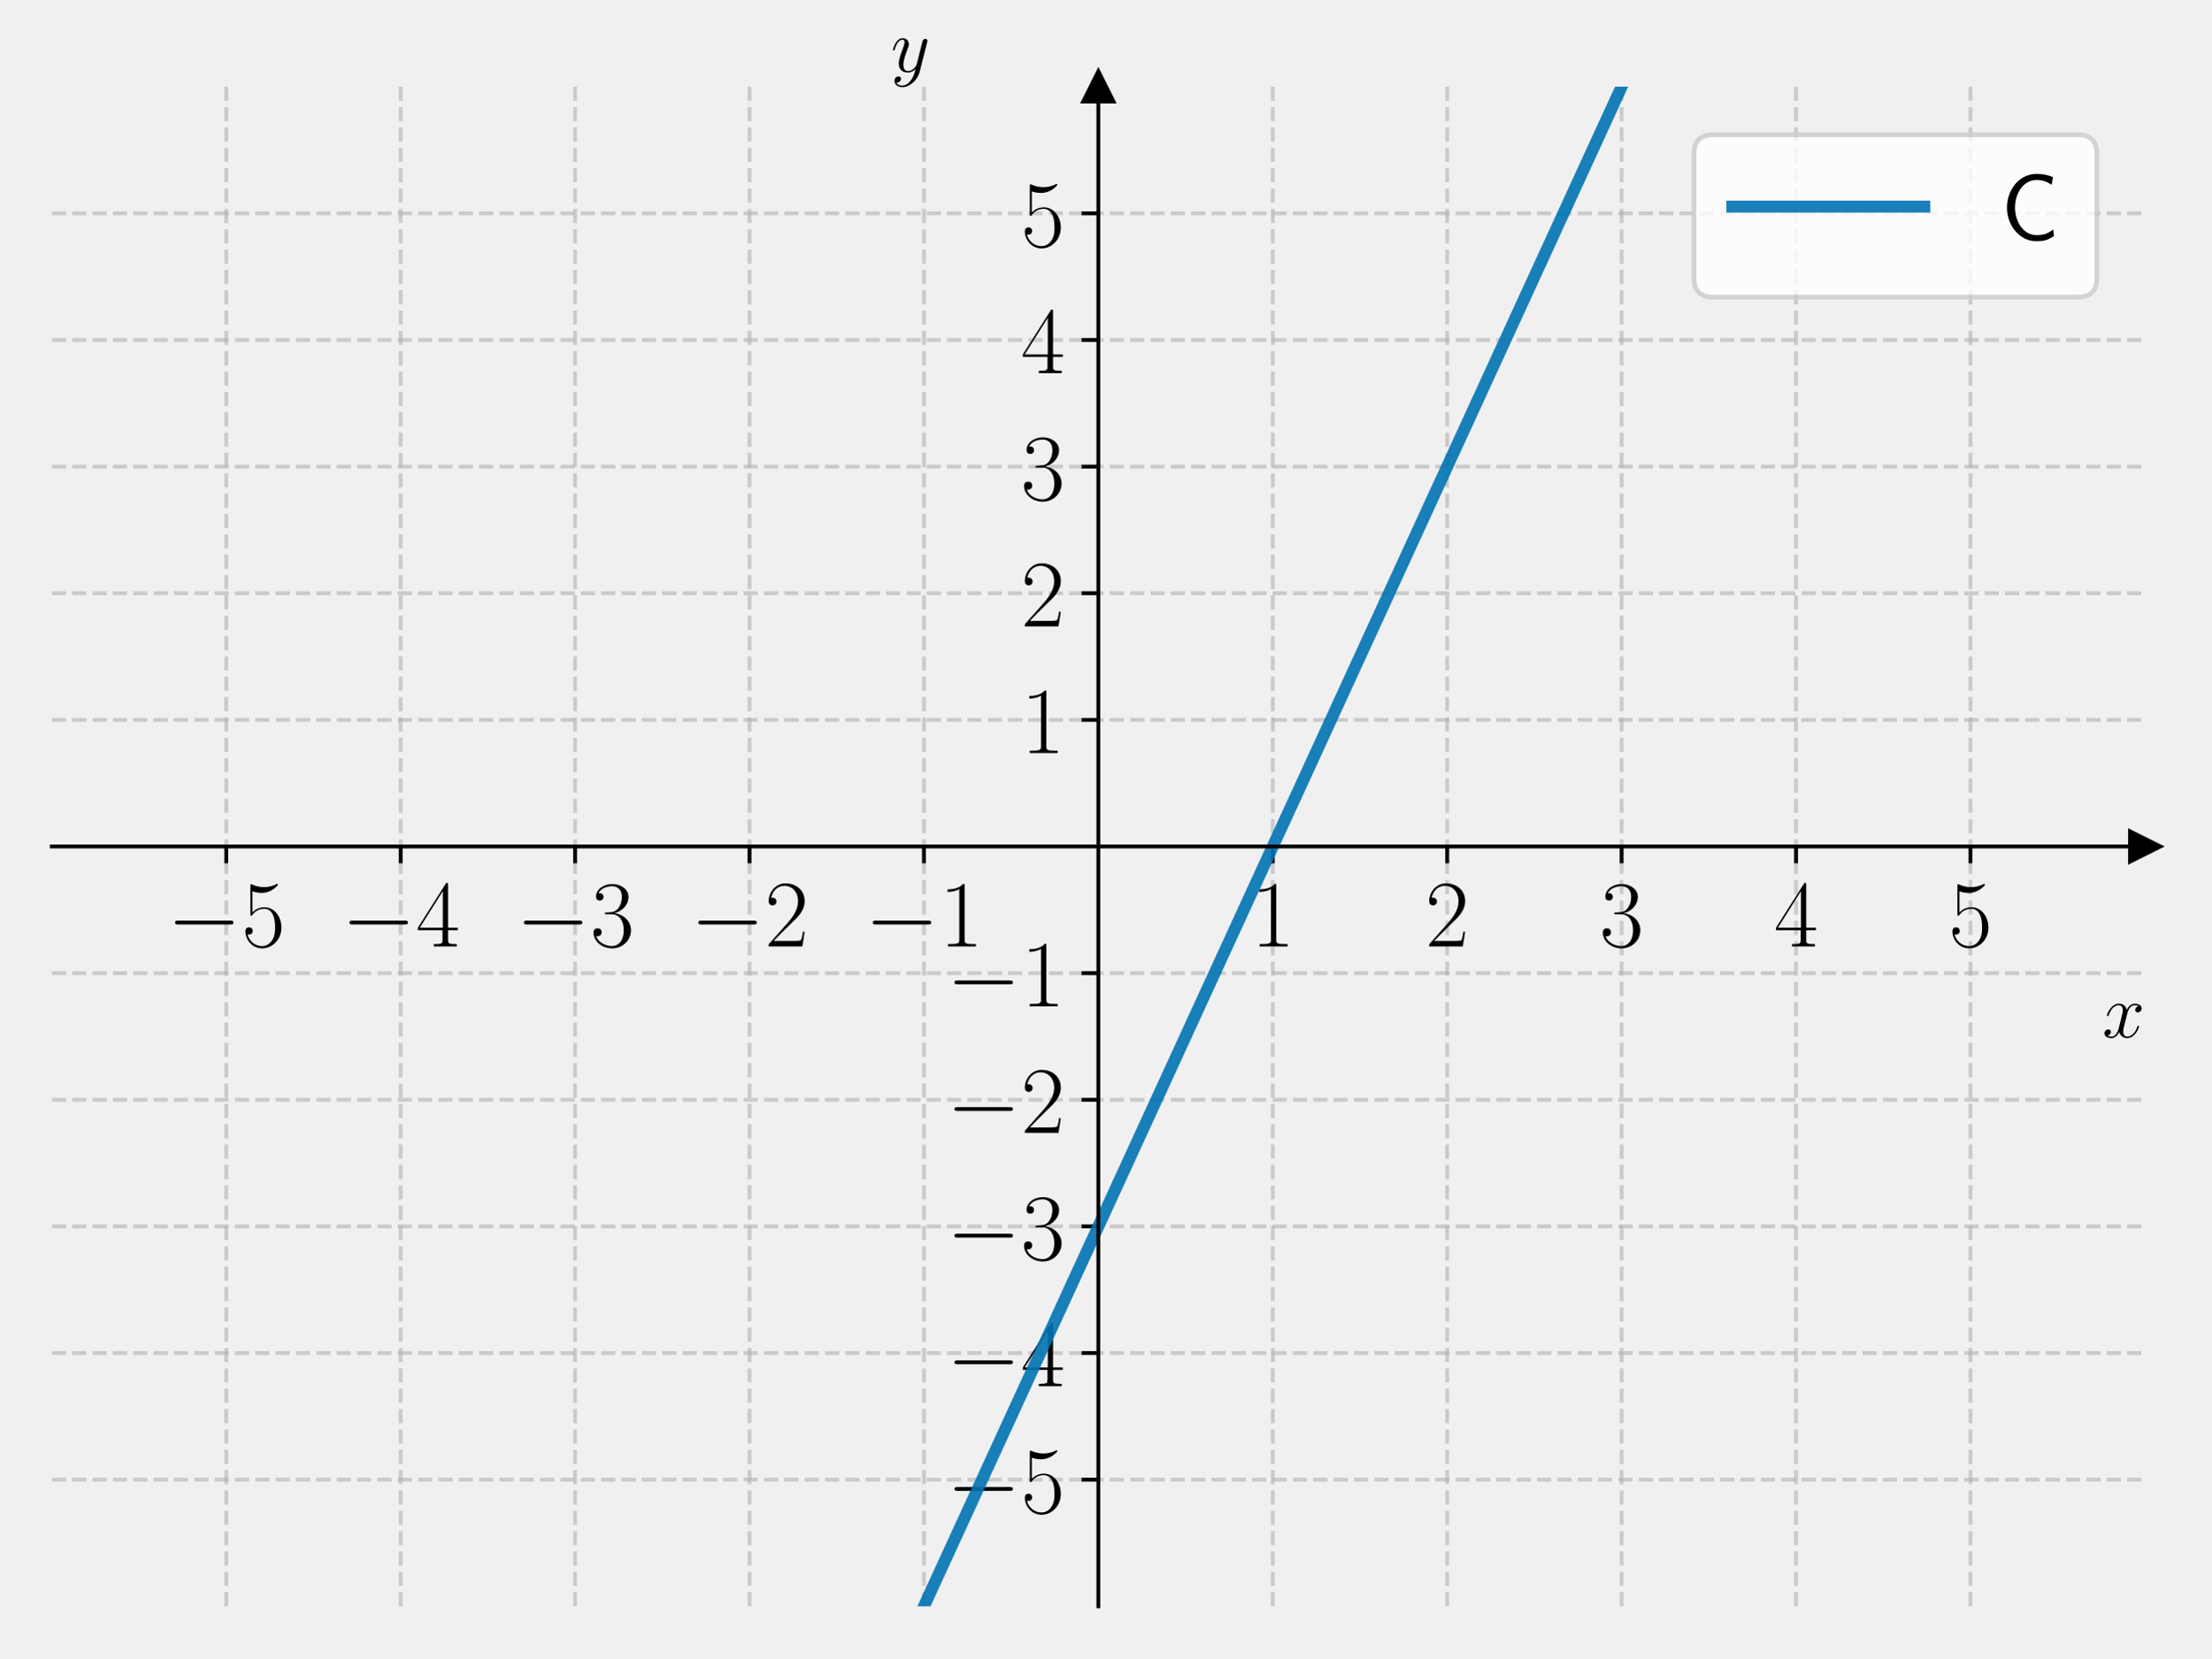
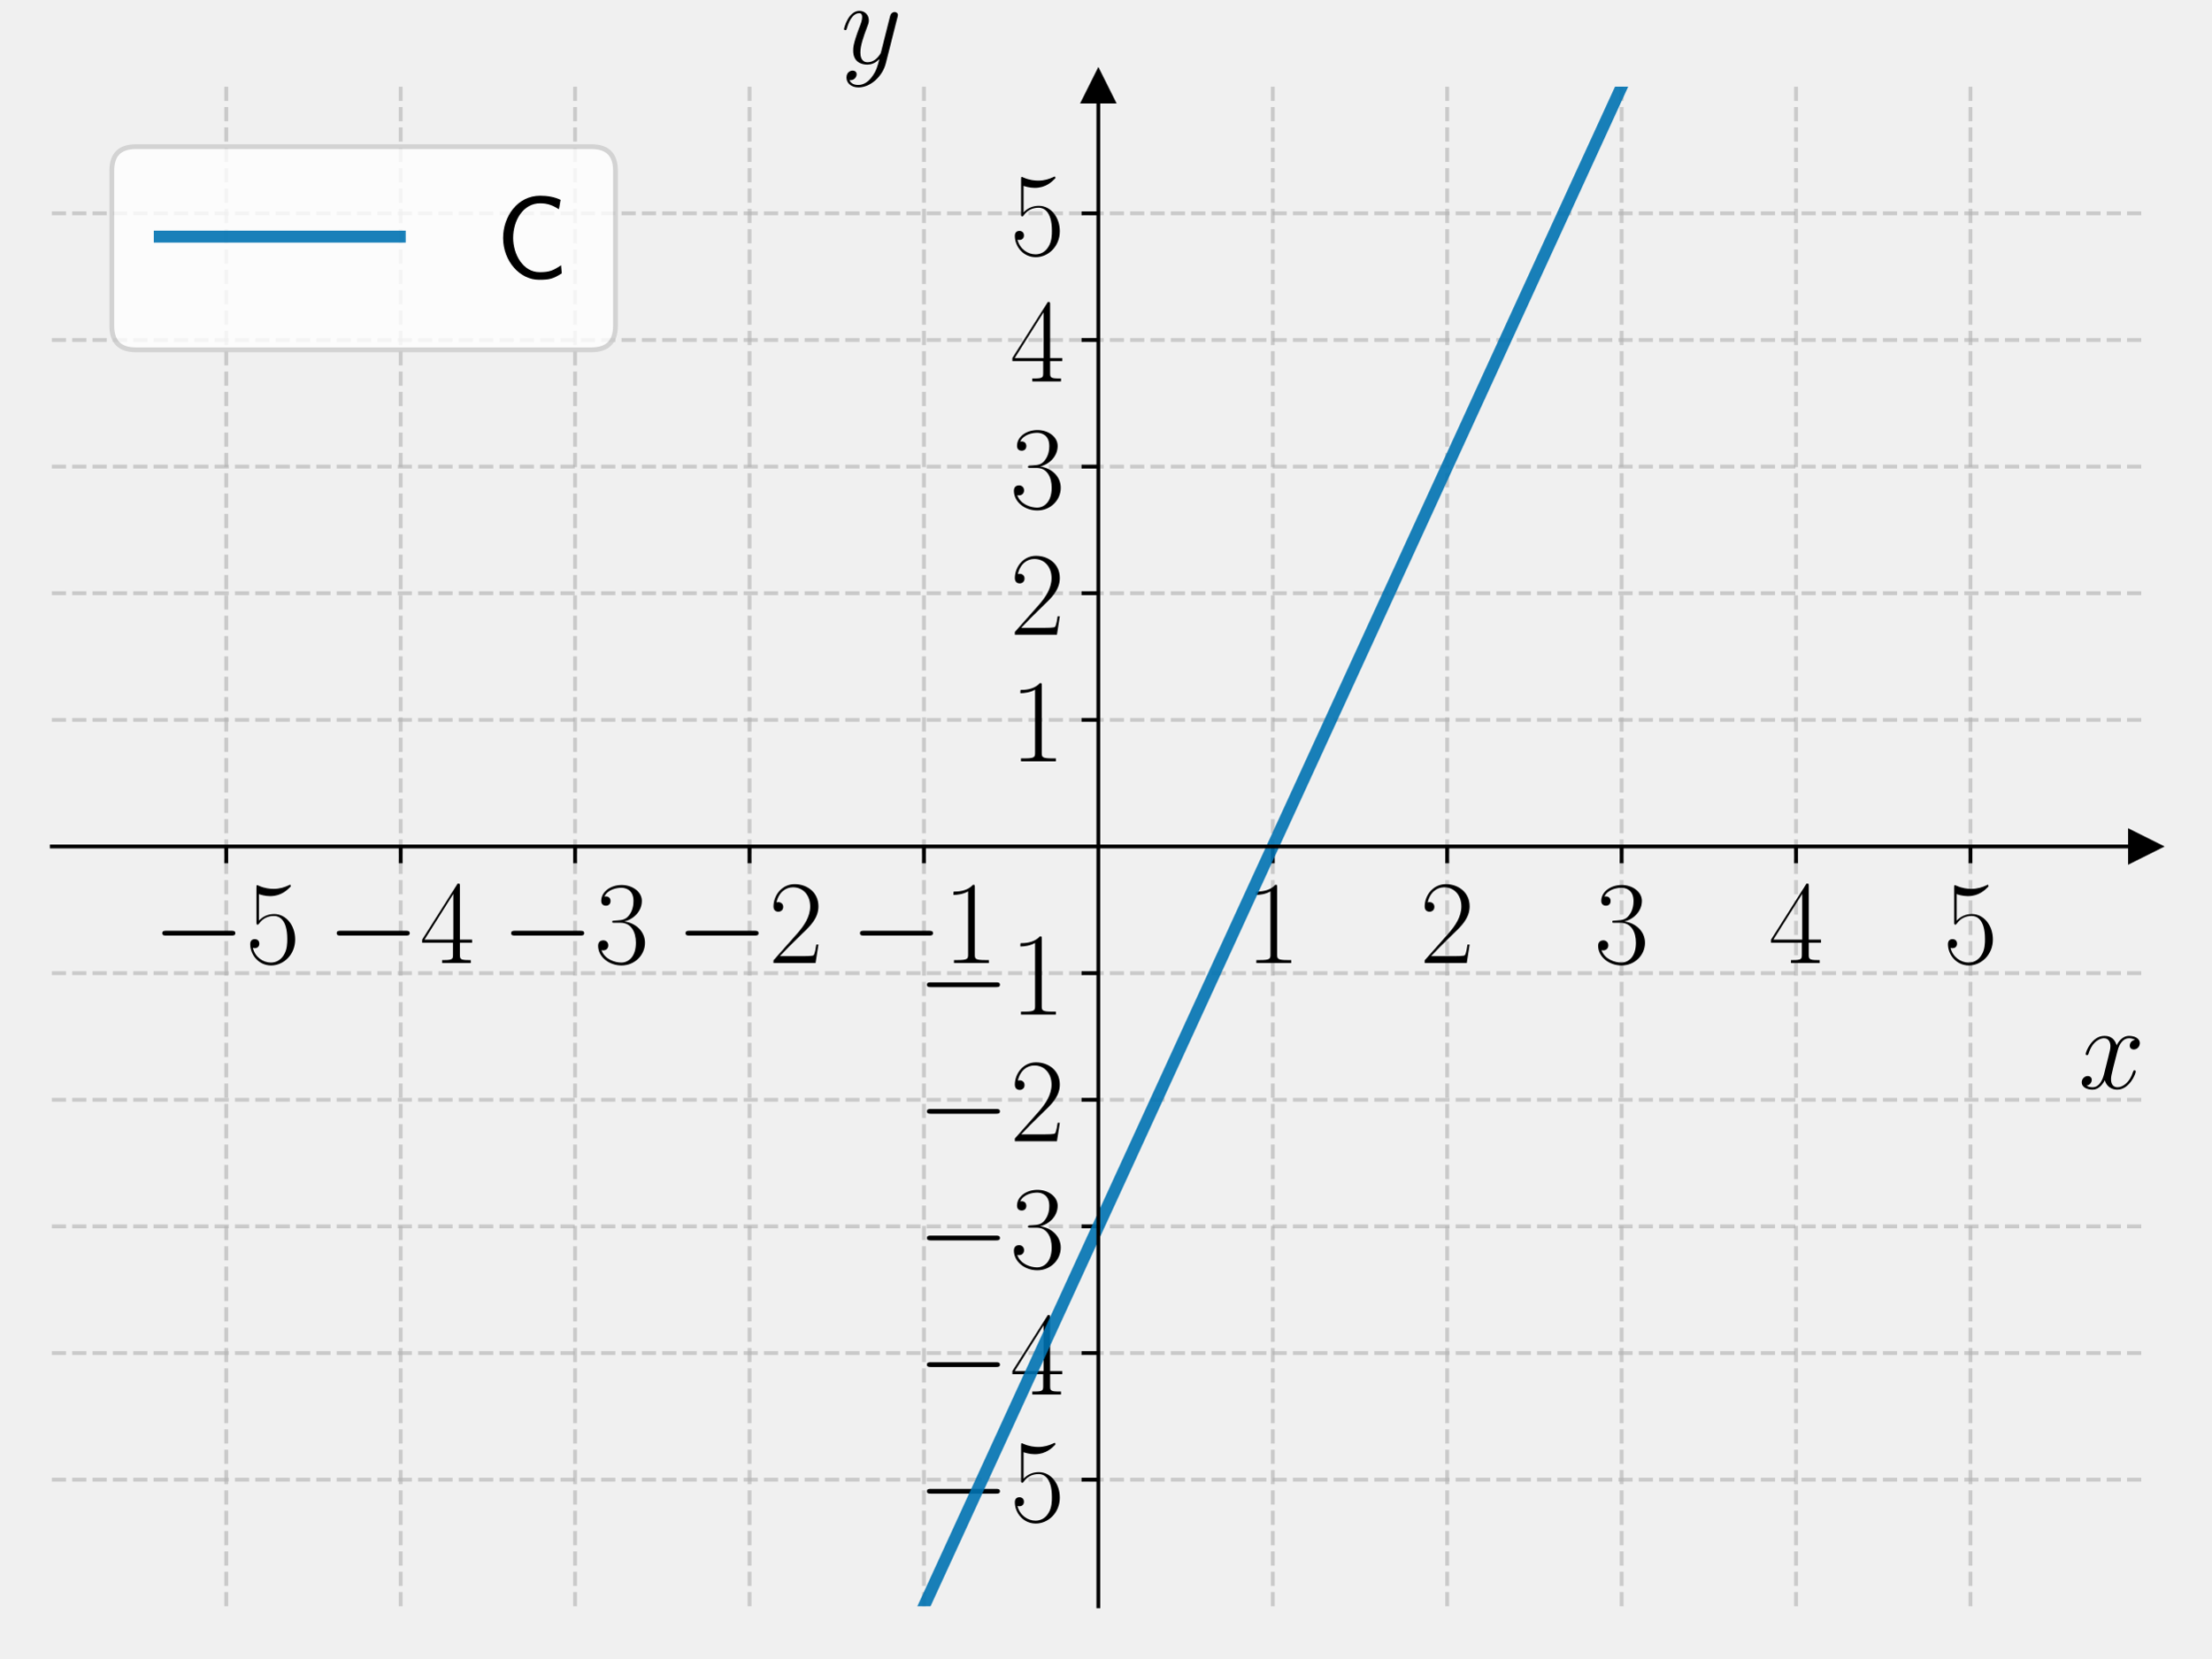
<svg xmlns="http://www.w3.org/2000/svg" xmlns:xlink="http://www.w3.org/1999/xlink" width="460.8pt" height="345.6pt" viewBox="0 0 460.8 345.6" version="1.1">
  <defs>
    <style type="text/css">*{stroke-linejoin: round; stroke-linecap: butt}</style>
  </defs>
  <g id="figure_1">
    <g id="patch_1">
      <path d="M 0 345.6  L 460.8 345.6  L 460.8 0  L 0 0  L 0 345.6  z " style="fill: none" />
    </g>
    <g id="axes_1">
      <g id="patch_2">
        <path d="M 10.8 334.8  L 447 334.8  L 447 18.065  L 10.8 18.065  L 10.8 334.8  z " style="fill: none" />
      </g>
      <g id="matplotlib.axis_1">
        <g id="xtick_1">
          <g id="line2d_1">
-             <path d="M 47.15 334.8  L 47.15 18.065  " clip-path="url(#p6f70f39690)" style="fill: none; stroke-dasharray: 2.96,1.28; stroke-dashoffset: 0; stroke: #b0b0b0; stroke-opacity: 0.6; stroke-width: 0.8" />
+             <path d="M 47.15 334.8  L 47.15 18.065  " clip-path="url(#p8788702255)" style="fill: none; stroke-dasharray: 2.96,1.28; stroke-dashoffset: 0; stroke: #b0b0b0; stroke-opacity: 0.6; stroke-width: 0.8" />
          </g>
          <g id="line2d_2">
            <defs>
-               <path id="mb98913545e" d="M 0 0  L 0 3.5  " style="stroke: #000000; stroke-width: 0.8" />
+               <path id="m7489b86d94" d="M 0 0  L 0 3.5  " style="stroke: #000000; stroke-width: 0.8" />
            </defs>
            <g>
-               <use xlink:href="#mb98913545e" x="47.15" y="176.432" style="stroke: #000000; stroke-width: 0.8" />
+               <use xlink:href="#m7489b86d94" x="47.15" y="176.432" style="stroke: #000000; stroke-width: 0.8" />
            </g>
          </g>
          <g id="text_1">
-             <g transform="translate(34.83221 197.2693) scale(0.2 -0.2)">
+             <g transform="translate(31.75276 200.7285) scale(0.25 -0.25)">
              <defs>
                <path id="CMSY10-0" d="M 4218 1472  C 4326 1472 4442 1472 4442 1600  C 4442 1728 4326 1728 4218 1728  L 755 1728  C 646 1728 531 1728 531 1600  C 531 1472 646 1472 755 1472  L 4218 1472  z " transform="scale(0.015625)" />
                <path id="CMR17-35" d="M 730 3692  C 794 3666 1056 3584 1325 3584  C 1920 3584 2246 3911 2432 4100  C 2432 4157 2432 4192 2394 4192  C 2387 4192 2374 4192 2323 4163  C 2099 4058 1837 3973 1517 3973  C 1325 3973 1037 3999 723 4139  C 653 4171 640 4171 634 4171  C 602 4171 595 4164 595 4037  L 595 2203  C 595 2089 595 2057 659 2057  C 691 2057 704 2070 736 2114  C 941 2401 1222 2522 1542 2522  C 1766 2522 2246 2382 2246 1289  C 2246 1085 2246 715 2054 421  C 1894 159 1645 25 1370 25  C 947 25 518 320 403 814  C 429 807 480 795 506 795  C 589 795 749 840 749 1038  C 749 1210 627 1280 506 1280  C 358 1280 262 1190 262 1011  C 262 454 704 -128 1382 -128  C 2042 -128 2669 440 2669 1264  C 2669 2030 2170 2624 1549 2624  C 1222 2624 947 2503 730 2274  L 730 3692  z " transform="scale(0.015625)" />
              </defs>
              <use xlink:href="#CMSY10-0" transform="scale(0.996264)" />
              <use xlink:href="#CMR17-35" transform="translate(77.48747 0) scale(0.996264)" />
            </g>
          </g>
        </g>
        <g id="xtick_2">
          <g id="line2d_3">
-             <path d="M 83.5 334.8  L 83.5 18.065  " clip-path="url(#p6f70f39690)" style="fill: none; stroke-dasharray: 2.96,1.28; stroke-dashoffset: 0; stroke: #b0b0b0; stroke-opacity: 0.6; stroke-width: 0.8" />
+             <path d="M 83.5 334.8  L 83.5 18.065  " clip-path="url(#p8788702255)" style="fill: none; stroke-dasharray: 2.96,1.28; stroke-dashoffset: 0; stroke: #b0b0b0; stroke-opacity: 0.6; stroke-width: 0.8" />
          </g>
          <g id="line2d_4">
            <g>
-               <use xlink:href="#mb98913545e" x="83.5" y="176.432" style="stroke: #000000; stroke-width: 0.8" />
+               <use xlink:href="#m7489b86d94" x="83.5" y="176.432" style="stroke: #000000; stroke-width: 0.8" />
            </g>
          </g>
          <g id="text_2">
-             <g transform="translate(71.18221 197.2693) scale(0.2 -0.2)">
+             <g transform="translate(68.10276 200.7285) scale(0.25 -0.25)">
              <defs>
                <path id="CMR17-34" d="M 2150 4122  C 2150 4256 2144 4256 2029 4256  L 128 1254  L 128 1088  L 1779 1088  L 1779 457  C 1779 224 1766 160 1318 160  L 1197 160  L 1197 0  C 1402 0 1747 0 1965 0  C 2182 0 2528 0 2733 0  L 2733 160  L 2611 160  C 2163 160 2150 224 2150 457  L 2150 1088  L 2803 1088  L 2803 1254  L 2150 1254  L 2150 4122  z M 1798 3703  L 1798 1254  L 256 1254  L 1798 3703  z " transform="scale(0.015625)" />
              </defs>
              <use xlink:href="#CMSY10-0" transform="scale(0.996264)" />
              <use xlink:href="#CMR17-34" transform="translate(77.48747 0) scale(0.996264)" />
            </g>
          </g>
        </g>
        <g id="xtick_3">
          <g id="line2d_5">
-             <path d="M 119.85 334.8  L 119.85 18.065  " clip-path="url(#p6f70f39690)" style="fill: none; stroke-dasharray: 2.96,1.28; stroke-dashoffset: 0; stroke: #b0b0b0; stroke-opacity: 0.6; stroke-width: 0.8" />
+             <path d="M 119.85 334.8  L 119.85 18.065  " clip-path="url(#p8788702255)" style="fill: none; stroke-dasharray: 2.96,1.28; stroke-dashoffset: 0; stroke: #b0b0b0; stroke-opacity: 0.6; stroke-width: 0.8" />
          </g>
          <g id="line2d_6">
            <g>
-               <use xlink:href="#mb98913545e" x="119.85" y="176.432" style="stroke: #000000; stroke-width: 0.8" />
+               <use xlink:href="#m7489b86d94" x="119.85" y="176.432" style="stroke: #000000; stroke-width: 0.8" />
            </g>
          </g>
          <g id="text_3">
-             <g transform="translate(107.5322 197.2693) scale(0.2 -0.2)">
+             <g transform="translate(104.4528 200.7285) scale(0.25 -0.25)">
              <defs>
                <path id="CMR17-33" d="M 1414 2157  C 1984 2157 2234 1662 2234 1090  C 2234 320 1824 25 1453 25  C 1114 25 563 194 390 693  C 422 680 454 680 486 680  C 640 680 755 782 755 948  C 755 1133 614 1216 486 1216  C 378 1216 211 1165 211 926  C 211 335 787 -128 1466 -128  C 2176 -128 2720 430 2720 1085  C 2720 1707 2208 2157 1600 2227  C 2086 2328 2554 2756 2554 3329  C 2554 3820 2048 4179 1472 4179  C 890 4179 378 3829 378 3329  C 378 3110 544 3072 627 3072  C 762 3072 877 3155 877 3321  C 877 3486 762 3569 627 3569  C 602 3569 570 3569 544 3557  C 730 3959 1235 4032 1459 4032  C 1683 4032 2106 3925 2106 3320  C 2106 3143 2080 2828 1862 2550  C 1670 2304 1453 2304 1242 2284  C 1210 2284 1062 2269 1037 2269  C 992 2263 966 2257 966 2208  C 966 2163 973 2157 1101 2157  L 1414 2157  z " transform="scale(0.015625)" />
              </defs>
              <use xlink:href="#CMSY10-0" transform="scale(0.996264)" />
              <use xlink:href="#CMR17-33" transform="translate(77.48747 0) scale(0.996264)" />
            </g>
          </g>
        </g>
        <g id="xtick_4">
          <g id="line2d_7">
-             <path d="M 156.2 334.8  L 156.2 18.065  " clip-path="url(#p6f70f39690)" style="fill: none; stroke-dasharray: 2.96,1.28; stroke-dashoffset: 0; stroke: #b0b0b0; stroke-opacity: 0.6; stroke-width: 0.8" />
+             <path d="M 156.2 334.8  L 156.2 18.065  " clip-path="url(#p8788702255)" style="fill: none; stroke-dasharray: 2.96,1.28; stroke-dashoffset: 0; stroke: #b0b0b0; stroke-opacity: 0.6; stroke-width: 0.8" />
          </g>
          <g id="line2d_8">
            <g>
-               <use xlink:href="#mb98913545e" x="156.2" y="176.432" style="stroke: #000000; stroke-width: 0.8" />
+               <use xlink:href="#m7489b86d94" x="156.2" y="176.432" style="stroke: #000000; stroke-width: 0.8" />
            </g>
          </g>
          <g id="text_4">
-             <g transform="translate(143.8822 197.2693) scale(0.2 -0.2)">
+             <g transform="translate(140.8028 200.7285) scale(0.25 -0.25)">
              <defs>
                <path id="CMR17-32" d="M 2669 989  L 2554 989  C 2490 536 2438 459 2413 420  C 2381 369 1920 369 1830 369  L 602 369  C 832 619 1280 1072 1824 1597  C 2214 1967 2669 2402 2669 3035  C 2669 3790 2067 4224 1395 4224  C 691 4224 262 3604 262 3030  C 262 2780 448 2748 525 2748  C 589 2748 781 2787 781 3010  C 781 3207 614 3264 525 3264  C 486 3264 448 3258 422 3245  C 544 3790 915 4058 1306 4058  C 1862 4058 2227 3617 2227 3035  C 2227 2479 1901 2000 1536 1584  L 262 146  L 262 0  L 2515 0  L 2669 989  z " transform="scale(0.015625)" />
              </defs>
              <use xlink:href="#CMSY10-0" transform="scale(0.996264)" />
              <use xlink:href="#CMR17-32" transform="translate(77.48747 0) scale(0.996264)" />
            </g>
          </g>
        </g>
        <g id="xtick_5">
          <g id="line2d_9">
-             <path d="M 192.55 334.8  L 192.55 18.065  " clip-path="url(#p6f70f39690)" style="fill: none; stroke-dasharray: 2.96,1.28; stroke-dashoffset: 0; stroke: #b0b0b0; stroke-opacity: 0.6; stroke-width: 0.8" />
+             <path d="M 192.55 334.8  L 192.55 18.065  " clip-path="url(#p8788702255)" style="fill: none; stroke-dasharray: 2.96,1.28; stroke-dashoffset: 0; stroke: #b0b0b0; stroke-opacity: 0.6; stroke-width: 0.8" />
          </g>
          <g id="line2d_10">
            <g>
-               <use xlink:href="#mb98913545e" x="192.55" y="176.432" style="stroke: #000000; stroke-width: 0.8" />
+               <use xlink:href="#m7489b86d94" x="192.55" y="176.432" style="stroke: #000000; stroke-width: 0.8" />
            </g>
          </g>
          <g id="text_5">
-             <g transform="translate(180.2322 197.2693) scale(0.2 -0.2)">
+             <g transform="translate(177.1528 200.7285) scale(0.25 -0.25)">
              <defs>
                <path id="CMR17-31" d="M 1702 4058  C 1702 4192 1696 4192 1606 4192  C 1357 3916 979 3827 621 3827  C 602 3827 570 3827 563 3808  C 557 3795 557 3782 557 3648  C 755 3648 1088 3686 1344 3839  L 1344 461  C 1344 236 1331 160 781 160  L 589 160  L 589 0  C 896 0 1216 0 1523 0  C 1830 0 2150 0 2458 0  L 2458 160  L 2266 160  C 1715 160 1702 230 1702 458  L 1702 4058  z " transform="scale(0.015625)" />
              </defs>
              <use xlink:href="#CMSY10-0" transform="scale(0.996264)" />
              <use xlink:href="#CMR17-31" transform="translate(77.48747 0) scale(0.996264)" />
            </g>
          </g>
        </g>
        <g id="xtick_6">
          <g id="line2d_11">
-             <path d="M 265.25 334.8  L 265.25 18.065  " clip-path="url(#p6f70f39690)" style="fill: none; stroke-dasharray: 2.96,1.28; stroke-dashoffset: 0; stroke: #b0b0b0; stroke-opacity: 0.6; stroke-width: 0.8" />
+             <path d="M 265.25 334.8  L 265.25 18.065  " clip-path="url(#p8788702255)" style="fill: none; stroke-dasharray: 2.96,1.28; stroke-dashoffset: 0; stroke: #b0b0b0; stroke-opacity: 0.6; stroke-width: 0.8" />
          </g>
          <g id="line2d_12">
            <g>
-               <use xlink:href="#mb98913545e" x="265.25" y="176.432" style="stroke: #000000; stroke-width: 0.8" />
+               <use xlink:href="#m7489b86d94" x="265.25" y="176.432" style="stroke: #000000; stroke-width: 0.8" />
            </g>
          </g>
          <g id="text_6">
-             <g transform="translate(260.681 197.2693) scale(0.2 -0.2)">
+             <g transform="translate(259.5387 200.7285) scale(0.25 -0.25)">
              <use xlink:href="#CMR17-31" transform="scale(0.996264)" />
            </g>
          </g>
        </g>
        <g id="xtick_7">
          <g id="line2d_13">
-             <path d="M 301.6 334.8  L 301.6 18.065  " clip-path="url(#p6f70f39690)" style="fill: none; stroke-dasharray: 2.96,1.28; stroke-dashoffset: 0; stroke: #b0b0b0; stroke-opacity: 0.6; stroke-width: 0.8" />
+             <path d="M 301.6 334.8  L 301.6 18.065  " clip-path="url(#p8788702255)" style="fill: none; stroke-dasharray: 2.96,1.28; stroke-dashoffset: 0; stroke: #b0b0b0; stroke-opacity: 0.6; stroke-width: 0.8" />
          </g>
          <g id="line2d_14">
            <g>
-               <use xlink:href="#mb98913545e" x="301.6" y="176.432" style="stroke: #000000; stroke-width: 0.8" />
+               <use xlink:href="#m7489b86d94" x="301.6" y="176.432" style="stroke: #000000; stroke-width: 0.8" />
            </g>
          </g>
          <g id="text_7">
-             <g transform="translate(297.031 197.2693) scale(0.2 -0.2)">
+             <g transform="translate(295.8887 200.7285) scale(0.25 -0.25)">
              <use xlink:href="#CMR17-32" transform="scale(0.996264)" />
            </g>
          </g>
        </g>
        <g id="xtick_8">
          <g id="line2d_15">
-             <path d="M 337.95 334.8  L 337.95 18.065  " clip-path="url(#p6f70f39690)" style="fill: none; stroke-dasharray: 2.96,1.28; stroke-dashoffset: 0; stroke: #b0b0b0; stroke-opacity: 0.6; stroke-width: 0.8" />
+             <path d="M 337.95 334.8  L 337.95 18.065  " clip-path="url(#p8788702255)" style="fill: none; stroke-dasharray: 2.96,1.28; stroke-dashoffset: 0; stroke: #b0b0b0; stroke-opacity: 0.6; stroke-width: 0.8" />
          </g>
          <g id="line2d_16">
            <g>
-               <use xlink:href="#mb98913545e" x="337.95" y="176.432" style="stroke: #000000; stroke-width: 0.8" />
+               <use xlink:href="#m7489b86d94" x="337.95" y="176.432" style="stroke: #000000; stroke-width: 0.8" />
            </g>
          </g>
          <g id="text_8">
-             <g transform="translate(333.381 197.2693) scale(0.2 -0.2)">
+             <g transform="translate(332.2387 200.7285) scale(0.25 -0.25)">
              <use xlink:href="#CMR17-33" transform="scale(0.996264)" />
            </g>
          </g>
        </g>
        <g id="xtick_9">
          <g id="line2d_17">
-             <path d="M 374.3 334.8  L 374.3 18.065  " clip-path="url(#p6f70f39690)" style="fill: none; stroke-dasharray: 2.96,1.28; stroke-dashoffset: 0; stroke: #b0b0b0; stroke-opacity: 0.6; stroke-width: 0.8" />
+             <path d="M 374.3 334.8  L 374.3 18.065  " clip-path="url(#p8788702255)" style="fill: none; stroke-dasharray: 2.96,1.28; stroke-dashoffset: 0; stroke: #b0b0b0; stroke-opacity: 0.6; stroke-width: 0.8" />
          </g>
          <g id="line2d_18">
            <g>
-               <use xlink:href="#mb98913545e" x="374.3" y="176.432" style="stroke: #000000; stroke-width: 0.8" />
+               <use xlink:href="#m7489b86d94" x="374.3" y="176.432" style="stroke: #000000; stroke-width: 0.8" />
            </g>
          </g>
          <g id="text_9">
-             <g transform="translate(369.731 197.2693) scale(0.2 -0.2)">
+             <g transform="translate(368.5887 200.7285) scale(0.25 -0.25)">
              <use xlink:href="#CMR17-34" transform="scale(0.996264)" />
            </g>
          </g>
        </g>
        <g id="xtick_10">
          <g id="line2d_19">
-             <path d="M 410.65 334.8  L 410.65 18.065  " clip-path="url(#p6f70f39690)" style="fill: none; stroke-dasharray: 2.96,1.28; stroke-dashoffset: 0; stroke: #b0b0b0; stroke-opacity: 0.6; stroke-width: 0.8" />
+             <path d="M 410.65 334.8  L 410.65 18.065  " clip-path="url(#p8788702255)" style="fill: none; stroke-dasharray: 2.96,1.28; stroke-dashoffset: 0; stroke: #b0b0b0; stroke-opacity: 0.6; stroke-width: 0.8" />
          </g>
          <g id="line2d_20">
            <g>
-               <use xlink:href="#mb98913545e" x="410.65" y="176.432" style="stroke: #000000; stroke-width: 0.8" />
+               <use xlink:href="#m7489b86d94" x="410.65" y="176.432" style="stroke: #000000; stroke-width: 0.8" />
            </g>
          </g>
          <g id="text_10">
-             <g transform="translate(406.081 197.2693) scale(0.2 -0.2)">
+             <g transform="translate(404.9387 200.7285) scale(0.25 -0.25)">
              <use xlink:href="#CMR17-35" transform="scale(0.996264)" />
            </g>
          </g>
        </g>
        <g id="text_11">
-           <g transform="translate(438.1306 216.2145) scale(0.16 -0.16)">
+           <g transform="translate(433.1415 226.8693) scale(0.25 -0.25)">
            <defs>
              <path id="CMMI12-78" d="M 3034 2606  C 2829 2567 2752 2414 2752 2293  C 2752 2139 2874 2088 2963 2088  C 3155 2088 3290 2254 3290 2427  C 3290 2695 2982 2816 2714 2816  C 2323 2816 2106 2433 2048 2312  C 1901 2816 1504 2816 1389 2816  C 736 2816 390 1980 390 1839  C 390 1814 416 1782 461 1782  C 512 1782 525 1820 538 1846  C 755 2555 1184 2689 1370 2689  C 1658 2689 1715 2420 1715 2267  C 1715 2127 1677 1980 1600 1673  L 1382 798  C 1286 415 1101 64 762 64  C 730 64 570 64 435 147  C 666 192 717 383 717 460  C 717 588 621 664 499 664  C 346 664 179 530 179 326  C 179 57 480 -64 755 -64  C 1062 -64 1280 179 1414 441  C 1517 64 1837 -64 2074 -64  C 2726 -64 3072 773 3072 913  C 3072 945 3046 971 3008 971  C 2950 971 2944 939 2925 888  C 2752 326 2381 64 2093 64  C 1869 64 1747 230 1747 492  C 1747 632 1773 734 1875 1156  L 2099 2024  C 2195 2408 2413 2689 2707 2689  C 2720 2689 2899 2689 3034 2606  z " transform="scale(0.015625)" />
            </defs>
            <use xlink:href="#CMMI12-78" transform="scale(0.996264)" />
          </g>
        </g>
      </g>
      <g id="matplotlib.axis_2">
        <g id="ytick_1">
          <g id="line2d_21">
-             <path d="M 10.8 308.405  L 447 308.405  " clip-path="url(#p6f70f39690)" style="fill: none; stroke-dasharray: 2.96,1.28; stroke-dashoffset: 0; stroke: #b0b0b0; stroke-opacity: 0.6; stroke-width: 0.8" />
+             <path d="M 10.8 308.405  L 447 308.405  " clip-path="url(#p8788702255)" style="fill: none; stroke-dasharray: 2.96,1.28; stroke-dashoffset: 0; stroke: #b0b0b0; stroke-opacity: 0.6; stroke-width: 0.8" />
          </g>
          <g id="line2d_22">
            <defs>
-               <path id="m1a6f263f84" d="M 0 0  L -3.5 0  " style="stroke: #000000; stroke-width: 0.8" />
+               <path id="mc9189ae736" d="M 0 0  L -3.5 0  " style="stroke: #000000; stroke-width: 0.8" />
            </defs>
            <g>
-               <use xlink:href="#m1a6f263f84" x="228.9" y="308.405" style="stroke: #000000; stroke-width: 0.8" />
+               <use xlink:href="#mc9189ae736" x="228.9" y="308.405" style="stroke: #000000; stroke-width: 0.8" />
            </g>
          </g>
          <g id="text_12">
-             <g transform="translate(197.2644 315.3239) scale(0.2 -0.2)">
+             <g transform="translate(191.1055 317.0535) scale(0.25 -0.25)">
              <use xlink:href="#CMSY10-0" transform="scale(0.996264)" />
              <use xlink:href="#CMR17-35" transform="translate(77.48747 0) scale(0.996264)" />
            </g>
          </g>
        </g>
        <g id="ytick_2">
          <g id="line2d_23">
-             <path d="M 10.8 282.011  L 447 282.011  " clip-path="url(#p6f70f39690)" style="fill: none; stroke-dasharray: 2.96,1.28; stroke-dashoffset: 0; stroke: #b0b0b0; stroke-opacity: 0.6; stroke-width: 0.8" />
+             <path d="M 10.8 282.011  L 447 282.011  " clip-path="url(#p8788702255)" style="fill: none; stroke-dasharray: 2.96,1.28; stroke-dashoffset: 0; stroke: #b0b0b0; stroke-opacity: 0.6; stroke-width: 0.8" />
          </g>
          <g id="line2d_24">
            <g>
-               <use xlink:href="#m1a6f263f84" x="228.9" y="282.011" style="stroke: #000000; stroke-width: 0.8" />
+               <use xlink:href="#mc9189ae736" x="228.9" y="282.011" style="stroke: #000000; stroke-width: 0.8" />
            </g>
          </g>
          <g id="text_13">
-             <g transform="translate(197.2644 288.9293) scale(0.2 -0.2)">
+             <g transform="translate(191.1055 290.6589) scale(0.25 -0.25)">
              <use xlink:href="#CMSY10-0" transform="scale(0.996264)" />
              <use xlink:href="#CMR17-34" transform="translate(77.48747 0) scale(0.996264)" />
            </g>
          </g>
        </g>
        <g id="ytick_3">
          <g id="line2d_25">
-             <path d="M 10.8 255.616  L 447 255.616  " clip-path="url(#p6f70f39690)" style="fill: none; stroke-dasharray: 2.96,1.28; stroke-dashoffset: 0; stroke: #b0b0b0; stroke-opacity: 0.6; stroke-width: 0.8" />
+             <path d="M 10.8 255.616  L 447 255.616  " clip-path="url(#p8788702255)" style="fill: none; stroke-dasharray: 2.96,1.28; stroke-dashoffset: 0; stroke: #b0b0b0; stroke-opacity: 0.6; stroke-width: 0.8" />
          </g>
          <g id="line2d_26">
            <g>
-               <use xlink:href="#m1a6f263f84" x="228.9" y="255.616" style="stroke: #000000; stroke-width: 0.8" />
+               <use xlink:href="#mc9189ae736" x="228.9" y="255.616" style="stroke: #000000; stroke-width: 0.8" />
            </g>
          </g>
          <g id="text_14">
-             <g transform="translate(197.2644 262.5346) scale(0.2 -0.2)">
+             <g transform="translate(191.1055 264.2643) scale(0.25 -0.25)">
              <use xlink:href="#CMSY10-0" transform="scale(0.996264)" />
              <use xlink:href="#CMR17-33" transform="translate(77.48747 0) scale(0.996264)" />
            </g>
          </g>
        </g>
        <g id="ytick_4">
          <g id="line2d_27">
-             <path d="M 10.8 229.222  L 447 229.222  " clip-path="url(#p6f70f39690)" style="fill: none; stroke-dasharray: 2.96,1.28; stroke-dashoffset: 0; stroke: #b0b0b0; stroke-opacity: 0.6; stroke-width: 0.8" />
+             <path d="M 10.8 229.222  L 447 229.222  " clip-path="url(#p8788702255)" style="fill: none; stroke-dasharray: 2.96,1.28; stroke-dashoffset: 0; stroke: #b0b0b0; stroke-opacity: 0.6; stroke-width: 0.8" />
          </g>
          <g id="line2d_28">
            <g>
-               <use xlink:href="#m1a6f263f84" x="228.9" y="229.222" style="stroke: #000000; stroke-width: 0.8" />
+               <use xlink:href="#mc9189ae736" x="228.9" y="229.222" style="stroke: #000000; stroke-width: 0.8" />
            </g>
          </g>
          <g id="text_15">
-             <g transform="translate(197.2644 236.14) scale(0.2 -0.2)">
+             <g transform="translate(191.1055 237.8696) scale(0.25 -0.25)">
              <use xlink:href="#CMSY10-0" transform="scale(0.996264)" />
              <use xlink:href="#CMR17-32" transform="translate(77.48747 0) scale(0.996264)" />
            </g>
          </g>
        </g>
        <g id="ytick_5">
          <g id="line2d_29">
-             <path d="M 10.8 202.827  L 447 202.827  " clip-path="url(#p6f70f39690)" style="fill: none; stroke-dasharray: 2.96,1.28; stroke-dashoffset: 0; stroke: #b0b0b0; stroke-opacity: 0.6; stroke-width: 0.8" />
+             <path d="M 10.8 202.827  L 447 202.827  " clip-path="url(#p8788702255)" style="fill: none; stroke-dasharray: 2.96,1.28; stroke-dashoffset: 0; stroke: #b0b0b0; stroke-opacity: 0.6; stroke-width: 0.8" />
          </g>
          <g id="line2d_30">
            <g>
-               <use xlink:href="#m1a6f263f84" x="228.9" y="202.827" style="stroke: #000000; stroke-width: 0.8" />
+               <use xlink:href="#mc9189ae736" x="228.9" y="202.827" style="stroke: #000000; stroke-width: 0.8" />
            </g>
          </g>
          <g id="text_16">
-             <g transform="translate(197.2644 209.7454) scale(0.2 -0.2)">
+             <g transform="translate(191.1055 211.475) scale(0.25 -0.25)">
              <use xlink:href="#CMSY10-0" transform="scale(0.996264)" />
              <use xlink:href="#CMR17-31" transform="translate(77.48747 0) scale(0.996264)" />
            </g>
          </g>
        </g>
        <g id="ytick_6">
          <g id="line2d_31">
-             <path d="M 10.8 150.038  L 447 150.038  " clip-path="url(#p6f70f39690)" style="fill: none; stroke-dasharray: 2.96,1.28; stroke-dashoffset: 0; stroke: #b0b0b0; stroke-opacity: 0.6; stroke-width: 0.8" />
+             <path d="M 10.8 150.038  L 447 150.038  " clip-path="url(#p8788702255)" style="fill: none; stroke-dasharray: 2.96,1.28; stroke-dashoffset: 0; stroke: #b0b0b0; stroke-opacity: 0.6; stroke-width: 0.8" />
          </g>
          <g id="line2d_32">
            <g>
-               <use xlink:href="#m1a6f263f84" x="228.9" y="150.038" style="stroke: #000000; stroke-width: 0.8" />
+               <use xlink:href="#mc9189ae736" x="228.9" y="150.038" style="stroke: #000000; stroke-width: 0.8" />
            </g>
          </g>
          <g id="text_17">
-             <g transform="translate(212.7619 156.9561) scale(0.2 -0.2)">
+             <g transform="translate(210.4774 158.6858) scale(0.25 -0.25)">
              <use xlink:href="#CMR17-31" transform="scale(0.996264)" />
            </g>
          </g>
        </g>
        <g id="ytick_7">
          <g id="line2d_33">
-             <path d="M 10.8 123.643  L 447 123.643  " clip-path="url(#p6f70f39690)" style="fill: none; stroke-dasharray: 2.96,1.28; stroke-dashoffset: 0; stroke: #b0b0b0; stroke-opacity: 0.6; stroke-width: 0.8" />
+             <path d="M 10.8 123.643  L 447 123.643  " clip-path="url(#p8788702255)" style="fill: none; stroke-dasharray: 2.96,1.28; stroke-dashoffset: 0; stroke: #b0b0b0; stroke-opacity: 0.6; stroke-width: 0.8" />
          </g>
          <g id="line2d_34">
            <g>
-               <use xlink:href="#m1a6f263f84" x="228.9" y="123.643" style="stroke: #000000; stroke-width: 0.8" />
+               <use xlink:href="#mc9189ae736" x="228.9" y="123.643" style="stroke: #000000; stroke-width: 0.8" />
            </g>
          </g>
          <g id="text_18">
-             <g transform="translate(212.7619 130.5615) scale(0.2 -0.2)">
+             <g transform="translate(210.4774 132.2911) scale(0.25 -0.25)">
              <use xlink:href="#CMR17-32" transform="scale(0.996264)" />
            </g>
          </g>
        </g>
        <g id="ytick_8">
          <g id="line2d_35">
-             <path d="M 10.8 97.248  L 447 97.248  " clip-path="url(#p6f70f39690)" style="fill: none; stroke-dasharray: 2.96,1.28; stroke-dashoffset: 0; stroke: #b0b0b0; stroke-opacity: 0.6; stroke-width: 0.8" />
+             <path d="M 10.8 97.248  L 447 97.248  " clip-path="url(#p8788702255)" style="fill: none; stroke-dasharray: 2.96,1.28; stroke-dashoffset: 0; stroke: #b0b0b0; stroke-opacity: 0.6; stroke-width: 0.8" />
          </g>
          <g id="line2d_36">
            <g>
-               <use xlink:href="#m1a6f263f84" x="228.9" y="97.248" style="stroke: #000000; stroke-width: 0.8" />
+               <use xlink:href="#mc9189ae736" x="228.9" y="97.248" style="stroke: #000000; stroke-width: 0.8" />
            </g>
          </g>
          <g id="text_19">
-             <g transform="translate(212.7619 104.1669) scale(0.2 -0.2)">
+             <g transform="translate(210.4774 105.8965) scale(0.25 -0.25)">
              <use xlink:href="#CMR17-33" transform="scale(0.996264)" />
            </g>
          </g>
        </g>
        <g id="ytick_9">
          <g id="line2d_37">
-             <path d="M 10.8 70.854  L 447 70.854  " clip-path="url(#p6f70f39690)" style="fill: none; stroke-dasharray: 2.96,1.28; stroke-dashoffset: 0; stroke: #b0b0b0; stroke-opacity: 0.6; stroke-width: 0.8" />
+             <path d="M 10.8 70.854  L 447 70.854  " clip-path="url(#p8788702255)" style="fill: none; stroke-dasharray: 2.96,1.28; stroke-dashoffset: 0; stroke: #b0b0b0; stroke-opacity: 0.6; stroke-width: 0.8" />
          </g>
          <g id="line2d_38">
            <g>
-               <use xlink:href="#m1a6f263f84" x="228.9" y="70.854" style="stroke: #000000; stroke-width: 0.8" />
+               <use xlink:href="#mc9189ae736" x="228.9" y="70.854" style="stroke: #000000; stroke-width: 0.8" />
            </g>
          </g>
          <g id="text_20">
-             <g transform="translate(212.7619 77.77227) scale(0.2 -0.2)">
+             <g transform="translate(210.4774 79.5019) scale(0.25 -0.25)">
              <use xlink:href="#CMR17-34" transform="scale(0.996264)" />
            </g>
          </g>
        </g>
        <g id="ytick_10">
          <g id="line2d_39">
-             <path d="M 10.8 44.459  L 447 44.459  " clip-path="url(#p6f70f39690)" style="fill: none; stroke-dasharray: 2.96,1.28; stroke-dashoffset: 0; stroke: #b0b0b0; stroke-opacity: 0.6; stroke-width: 0.8" />
+             <path d="M 10.8 44.459  L 447 44.459  " clip-path="url(#p8788702255)" style="fill: none; stroke-dasharray: 2.96,1.28; stroke-dashoffset: 0; stroke: #b0b0b0; stroke-opacity: 0.6; stroke-width: 0.8" />
          </g>
          <g id="line2d_40">
            <g>
-               <use xlink:href="#m1a6f263f84" x="228.9" y="44.459" style="stroke: #000000; stroke-width: 0.8" />
+               <use xlink:href="#mc9189ae736" x="228.9" y="44.459" style="stroke: #000000; stroke-width: 0.8" />
            </g>
          </g>
          <g id="text_21">
-             <g transform="translate(212.7619 51.37765) scale(0.2 -0.2)">
+             <g transform="translate(210.4774 53.10728) scale(0.25 -0.25)">
              <use xlink:href="#CMR17-35" transform="scale(0.996264)" />
            </g>
          </g>
        </g>
        <g id="text_22">
-           <g transform="translate(185.6541 14.96506) scale(0.16 -0.16)">
+           <g transform="translate(175.2145 13.22) scale(0.25 -0.25)">
            <defs>
              <path id="CMMI12-79" d="M 1683 -700  C 1510 -939 1261 -1152 947 -1152  C 870 -1152 563 -1152 467 -889  C 486 -895 518 -895 531 -895  C 723 -895 851 -729 851 -582  C 851 -435 730 -384 634 -384  C 531 -384 307 -458 307 -759  C 307 -1071 582 -1286 947 -1286  C 1587 -1286 2234 -700 2413 6  L 3040 2485  C 3046 2517 3059 2556 3059 2594  C 3059 2689 2982 2753 2886 2753  C 2829 2753 2694 2727 2643 2535  L 2170 658  C 2138 543 2138 530 2086 460  C 1958 281 1747 64 1440 64  C 1082 64 1050 415 1050 588  C 1050 952 1222 1443 1395 1903  C 1466 2088 1504 2178 1504 2305  C 1504 2574 1312 2816 998 2816  C 410 2816 173 1890 173 1839  C 173 1814 198 1782 243 1782  C 301 1782 307 1807 333 1897  C 486 2433 730 2689 979 2689  C 1037 2689 1146 2689 1146 2478  C 1146 2312 1075 2127 979 1884  C 666 1047 666 837 666 683  C 666 77 1101 -64 1421 -64  C 1606 -64 1837 -6 2061 230  L 2067 224  C 1971 -147 1907 -392 1683 -700  z " transform="scale(0.015625)" />
            </defs>
            <use xlink:href="#CMMI12-79" transform="scale(0.996264)" />
          </g>
        </g>
      </g>
      <g id="line2d_41">
        <defs>
-           <path id="md8831a4dac" d="M 3 0  L -3 -3  L -3 3  z " style="stroke: #000000; stroke-linejoin: miter" />
+           <path id="mb43f440052" d="M 3 0  L -3 -3  L -3 3  z " style="stroke: #000000; stroke-linejoin: miter" />
        </defs>
        <g>
-           <use xlink:href="#md8831a4dac" x="447" y="176.432" style="stroke: #000000; stroke-linejoin: miter" />
+           <use xlink:href="#mb43f440052" x="447" y="176.432" style="stroke: #000000; stroke-linejoin: miter" />
        </g>
      </g>
      <g id="line2d_42">
        <defs>
-           <path id="m8622274071" d="M 0 -3  L -3 3  L 3 3  z " style="stroke: #000000; stroke-linejoin: miter" />
+           <path id="m454fb08093" d="M 0 -3  L -3 3  L 3 3  z " style="stroke: #000000; stroke-linejoin: miter" />
        </defs>
        <g>
-           <use xlink:href="#m8622274071" x="228.9" y="18.065" style="stroke: #000000; stroke-linejoin: miter" />
+           <use xlink:href="#m454fb08093" x="228.9" y="18.065" style="stroke: #000000; stroke-linejoin: miter" />
        </g>
      </g>
      <g id="line2d_43">
-         <path d="M 187.133 346.6  L 346.702 -1  L 346.702 -1  " clip-path="url(#p6f70f39690)" style="fill: none; stroke: #0072b2; stroke-opacity: 0.9; stroke-width: 2.5; stroke-linecap: square" />
+         <path d="M 187.133 346.6  L 346.702 -1  L 346.702 -1  " clip-path="url(#p8788702255)" style="fill: none; stroke: #0072b2; stroke-opacity: 0.9; stroke-width: 2.5; stroke-linecap: square" />
      </g>
      <g id="patch_3">
        <path d="M 228.9 334.8  L 228.9 18.065  " style="fill: none; stroke: #000000; stroke-width: 0.8; stroke-linejoin: miter; stroke-linecap: square" />
      </g>
      <g id="patch_4">
        <path d="M 447 334.8  L 447 18.065  " style="fill: none" />
      </g>
      <g id="patch_5">
        <path d="M 10.8 176.432  L 447 176.432  " style="fill: none; stroke: #000000; stroke-width: 0.8; stroke-linejoin: miter; stroke-linecap: square" />
      </g>
      <g id="patch_6">
        <path d="M 10.8 18.065  L 447 18.065  " style="fill: none" />
      </g>
      <g id="legend_1">
        <g id="patch_7">
-           <path d="M 357.029 61.94  L 433 61.94  Q 437 61.94 437 57.94  L 437 32.065  Q 437 28.065 433 28.065  L 357.029 28.065  Q 353.029 28.065 353.029 32.065  L 353.029 57.94  Q 353.029 61.94 357.029 61.94  z " style="fill: #ffffff; opacity: 0.8; stroke: #cccccc; stroke-linejoin: miter" />
+           <path d="M 28.3 72.909  L 123.264 72.909  Q 128.264 72.909 128.264 67.909  L 128.264 35.565  Q 128.264 30.565 123.264 30.565  L 28.3 30.565  Q 23.3 30.565 23.3 35.565  L 23.3 67.909  Q 23.3 72.909 28.3 72.909  z " style="fill: #ffffff; opacity: 0.8; stroke: #cccccc; stroke-linejoin: miter" />
        </g>
        <g id="line2d_44">
-           <path d="M 361.029 43.065  L 381.029 43.065  L 401.029 43.065  " style="fill: none; stroke: #0072b2; stroke-opacity: 0.9; stroke-width: 2.5; stroke-linecap: square" />
+           <path d="M 33.3 49.315  L 58.3 49.315  L 83.3 49.315  " style="fill: none; stroke: #0072b2; stroke-opacity: 0.9; stroke-width: 2.5; stroke-linecap: square" />
        </g>
        <g id="text_23">
-           <g transform="translate(417.0289 50.06453) scale(0.2 -0.2)">
+           <g transform="translate(103.3 58.06453) scale(0.25 -0.25)">
            <defs>
              <path id="CMSS17-43" d="M 3501 714  C 3072 427 2874 344 2355 344  C 1459 344 934 1303 934 2179  C 934 3112 1472 4032 2381 4032  C 2790 4032 3059 3918 3386 3715  L 3475 4217  C 3168 4370 2778 4440 2387 4440  C 1158 4440 397 3316 397 2179  C 397 927 1299 -64 2323 -64  C 2874 -64 3066 -19 3539 280  L 3501 714  z " transform="scale(0.015625)" />
            </defs>
            <use xlink:href="#CMSS17-43" transform="scale(0.996264)" />
          </g>
        </g>
      </g>
    </g>
  </g>
  <defs>
-     <clipPath id="p6f70f39690">
+     <clipPath id="p8788702255">
      <rect x="10.8" y="18.065" width="436.2" height="316.735" />
    </clipPath>
  </defs>
</svg>
